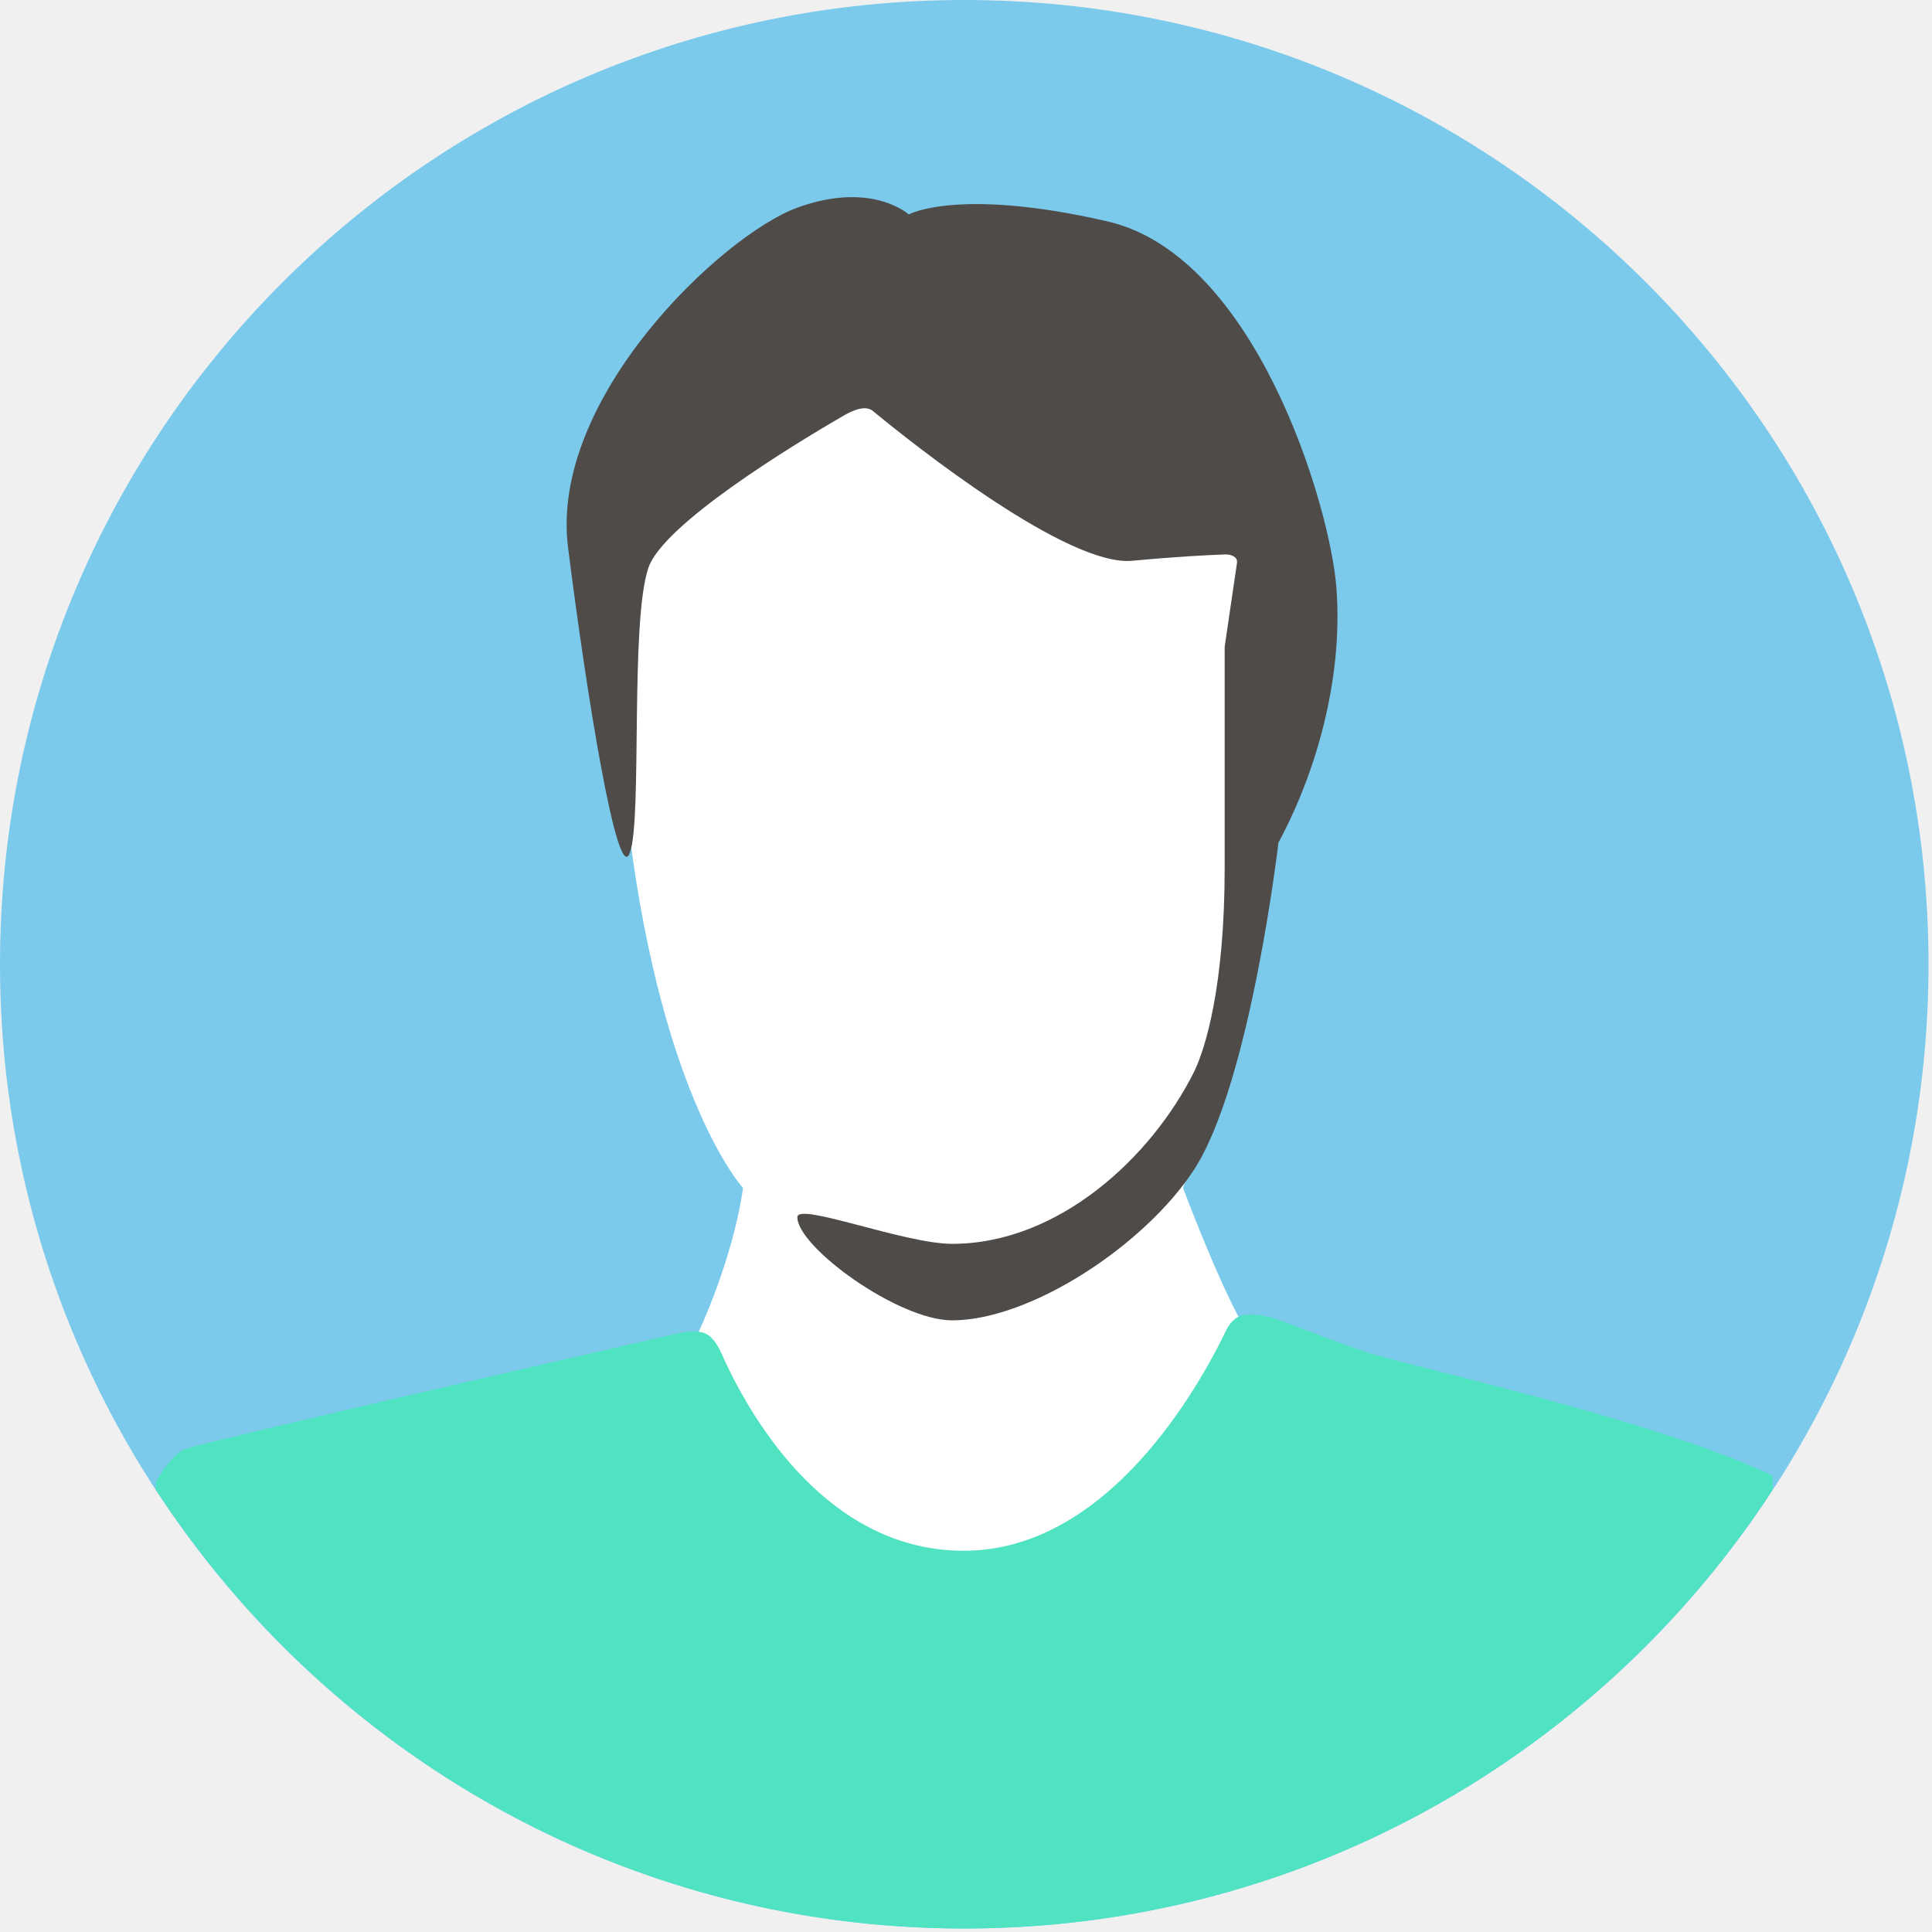
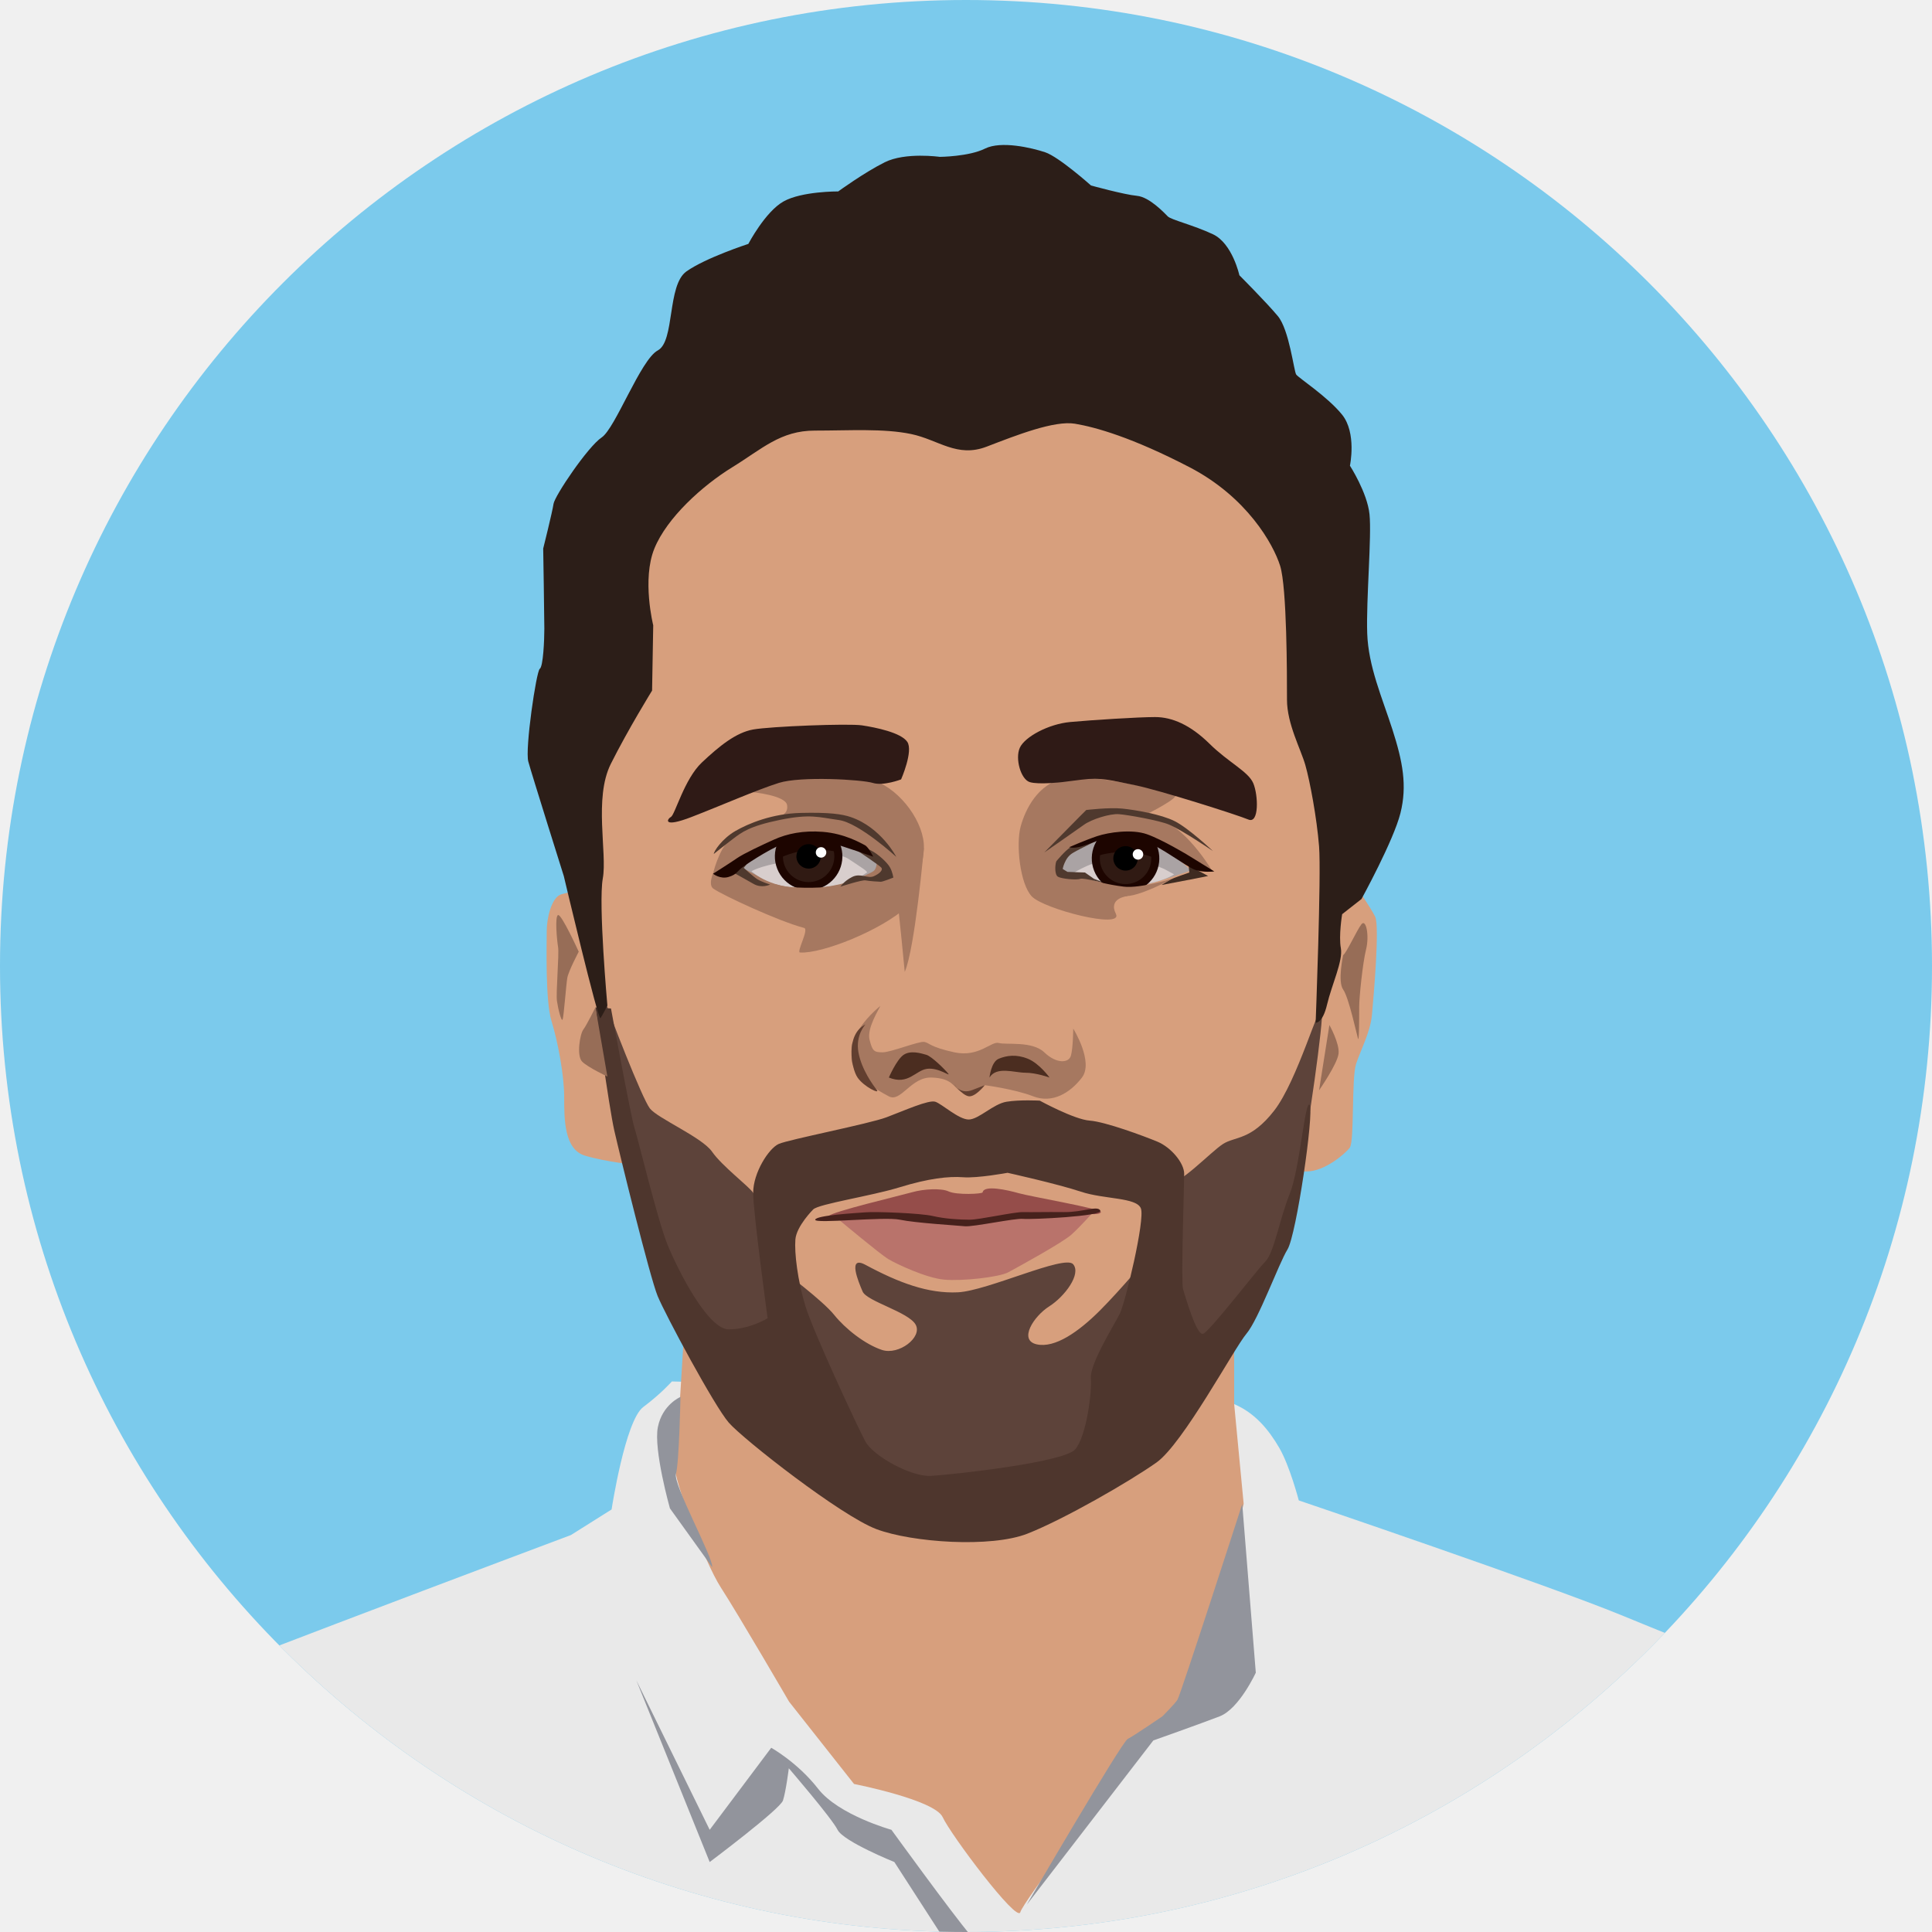
- <svg xmlns="http://www.w3.org/2000/svg" width="120" height="120" viewBox="0 0 120 120">
+ <svg xmlns="http://www.w3.org/2000/svg" xmlns:xlink="http://www.w3.org/1999/xlink" width="120" height="120" viewBox="0 0 120 120">
+   <defs>
+     <path id="daniel-a" d="M120,60 C120,93.137 93.137,120 60,120 C26.863,120 0,93.137 0,60 C0,26.863 26.863,0 60,0 C93.137,0 120,26.863 120,60" />
+   </defs>
  <g fill="none" fill-rule="evenodd">
-     <path fill="#7BCAEC" d="M119.784,59.892 C119.784,92.968 92.969,119.783 59.892,119.783 C26.815,119.783 0,92.968 0,59.892 C0,26.815 26.815,0 59.892,0 C92.969,0 119.784,26.815 119.784,59.892" />
-     <path fill="#FFFFFF" d="M41.546,85.132 C41.546,85.132 41.56,86.988 43.662,82.128 C45.765,77.268 46.148,73.783 46.148,73.783 C46.148,73.783 41.203,68.411 39.09,51.74 C36.978,35.069 40.227,28.18 40.227,28.18 L55.135,21.629 L80.034,33.626 L75.998,66.308 L73.48,73.783 C73.48,73.783 76.89,82.945 78.462,84.039 C80.034,85.132 81.261,95.206 81.261,95.206 C81.261,95.206 67.639,100.974 59.968,100.974 C52.297,100.974 41.546,85.132 41.546,85.132 Z" />
-     <path fill="#4E4B49" d="M40.275,35.26 C41.202,32.563 49.149,27.696 52.35,25.846 C52.955,25.486 53.79,25.119 54.259,25.561 C56.75,27.616 66.304,35.2 70.317,34.831 C73.107,34.571 75.027,34.474 76.124,34.436 C76.502,34.436 76.879,34.603 76.834,34.948 L76.067,40.171 L76.067,53.901 C76.067,61.226 74.877,65.115 74.169,66.564 C71.55,71.825 65.792,77.257 59.134,77.257 C56.181,77.257 49.525,74.652 49.525,75.6 C49.525,77.452 55.783,82.009 59.134,82.009 C64.034,82.009 71.139,77.306 74.169,72.643 C77.667,67.25 79.405,52.344 79.405,52.344 C82.07,47.368 83.395,41.569 83.007,36.518 C82.629,31.456 77.999,15.853 68.772,13.748 C59.524,11.618 56.444,13.319 56.444,13.319 C56.444,13.319 54.145,11.214 49.525,12.898 C44.895,14.579 34.125,24.704 35.28,33.98 C36.447,43.264 38.367,55.078 39.122,52.969 C39.9,50.856 39.122,38.62 40.275,35.26 Z" />
-     <path fill="#50E3C2" d="M59.892,119.784 C80.928,119.784 99.418,108.928 110.102,92.525 L110.102,91.66 C102.695,88.103 86.644,84.665 84.562,83.885 C83.132,83.388 80.823,82.504 79.085,81.855 C77.485,81.497 76.834,81.528 76.249,82.448 C74.433,86.258 68.772,96.32 59.857,96.32 C51.525,96.32 46.815,88.383 44.997,84.477 C44.222,82.63 43.73,82.448 41.66,82.922 C34.537,84.547 14.107,89.247 11.545,89.984 C11.008,90.133 10.38,90.892 9.682,92.017 L9.682,92.525 C20.365,108.928 38.855,119.784 59.892,119.784" />
+     <mask id="daniel-b" fill="#fff">
+       <use xlink:href="#daniel-a" />
+     </mask>
+     <use fill="#7BCAEC" xlink:href="#daniel-a" />
+     <path fill="#E9E9E9" d="M5.694,106.851 C6.389,106.238 35.46,95.345 35.46,95.345 L37.987,93.755 C37.987,93.755 38.83,88.236 39.953,87.394 C41.076,86.552 41.731,85.804 41.731,85.804 C41.731,85.804 75.356,86.653 76.656,87.211 C77.955,87.768 78.798,88.797 79.453,89.92 C80.108,91.042 80.67,93.194 80.67,93.194 C80.67,93.194 96.395,98.525 100.888,100.396 C105.381,102.267 110.146,103.913 113.361,106.514 C116.577,109.115 123.773,127.63 123.773,127.63 C123.773,127.63 79.523,139.413 60.69,139.413 C41.856,139.413 -7.753,132.068 -7.6,130.844 C-7.446,129.62 0.461,111.472 5.694,106.851" mask="url(#daniel-b)" />
+     <path fill="#D79F7D" d="M76.656,87.211 L76.656,83.179 L79.017,73.348 C79.017,73.348 80.099,72.758 81.181,72.758 C82.263,72.758 83.542,71.677 83.837,71.283 C84.132,70.89 83.935,66.957 84.231,66.073 C84.526,65.188 85.116,64.106 85.215,63.025 C85.313,61.943 85.706,57.519 85.411,56.929 C85.116,56.339 84.034,54.766 84.034,54.766 C84.034,54.766 84.427,36.283 81.574,32.449 C78.721,28.615 69.179,23.797 59.538,23.699 C49.897,23.601 41.141,28.811 39.764,30.581 C38.386,32.351 35.632,52.014 35.829,53.783 C36.025,55.553 35.435,55.356 34.845,55.553 C34.255,55.75 33.959,57.028 33.959,57.814 C33.959,58.601 33.861,62.14 34.255,63.418 C34.648,64.696 35.042,66.761 35.042,68.138 C35.042,69.514 35.042,71.382 36.321,71.775 C37.599,72.168 39.567,72.365 39.567,72.365 L42.518,82.294 C42.518,82.294 42.027,90.553 41.928,91.143 C41.83,91.733 43.699,96.944 44.781,98.615 C45.863,100.286 49.011,105.694 49.011,105.694 L53.045,110.806 C53.045,110.806 58.062,111.789 58.554,112.871 C59.046,113.952 63.178,119.458 63.374,118.769 C63.571,118.081 68.49,111.789 69.572,109.725 C70.655,107.66 74.78,105.928 74.682,104.945 C74.583,103.962 77.246,93.404 77.246,93.404 L76.656,87.211 Z" mask="url(#daniel-b)" />
+     <path fill="#5D433A" d="M53.755 78.561C55.847 79.687 57.659 80.355 59.493 80.268 61.326 80.181 66.13 77.911 66.654 78.522 67.178 79.133 66.13 80.53 65.169 81.141 64.208 81.752 63.248 83.235 64.383 83.497 65.519 83.759 67.003 82.712 68.313 81.403 69.623 80.093 71.37 77.999 71.37 77.999 71.37 77.999 69.798 88.297 68.75 89.519 67.702 90.741 61.065 92.923 61.065 92.923 61.065 92.923 54.078 92.487 52.331 90.829 50.584 89.17 48.663 78.959 48.663 78.959 48.663 78.959 51.109 80.792 51.807 81.664 52.506 82.537 53.728 83.497 54.777 83.846 55.824 84.195 57.309 83.061 56.872 82.275 56.436 81.49 53.84 80.83 53.578 80.219 53.316 79.608 52.62 77.95 53.755 78.561M72.655 73.397C73.138 73.741 75.208 71.535 75.967 71.052 76.726 70.57 77.692 70.845 79.141 68.983 80.59 67.122 81.97 62.157 82.108 62.709 82.246 63.26 81.166 70.783 80.89 71.611 80.614 72.438 79.555 77.396 78.589 79.051 77.623 80.706 75.001 83.878 74.518 83.809 74.035 83.74 72.655 82.223 72.793 80.154 72.931 78.085 72.655 73.397 72.655 73.397M37.466 61.812C37.811 62.916 39.881 68.225 40.364 68.846 40.847 69.466 43.607 70.639 44.228 71.535 44.849 72.431 46.505 73.673 46.78 74.086 47.057 74.5 49.61 81.464 48.713 82.568 47.816 83.671 43.883 82.912 43.883 82.912 43.883 82.912 40.847 77.948 40.157 75.948 39.467 73.948 37.466 61.812 37.466 61.812" mask="url(#daniel-b)" />
+     <path fill="#B9736B" d="M52.166,75.809 C52.166,75.809 54.667,77.9 55.177,78.206 C55.688,78.512 57.525,79.379 58.648,79.481 C59.771,79.583 62.068,79.328 62.629,79.022 C63.191,78.716 65.998,77.186 66.559,76.675 C67.121,76.165 67.988,75.197 67.988,75.197 C67.988,75.197 60.741,74.738 59.159,74.992 C57.576,75.247 53.085,75.401 52.166,75.809" mask="url(#daniel-b)" />
+     <path fill="#954D4A" d="M68.381,75.286 C68.471,75.091 63.992,74.317 63.278,74.113 C62.563,73.909 61.106,73.584 61.032,74.062 C61.018,74.155 59.432,74.242 58.91,73.998 C58.471,73.793 57.378,73.845 56.664,74.049 C55.949,74.253 51.666,75.262 51.475,75.531 C51.255,75.84 52.305,75.626 52.253,75.643 L54.575,75.493 C54.575,75.493 58.301,75.901 59.016,75.952 C59.272,75.97 60.879,75.881 60.949,75.875 C61.663,75.825 65.179,75.493 65.179,75.493 L67.661,75.402 C67.621,75.389 68.292,75.481 68.381,75.286" mask="url(#daniel-b)" />
+     <path fill="#A67860" d="M54.678 62.479C54.608 62.674 53.829 63.866 54.01 64.581 54.19 65.296 54.293 65.357 54.813 65.362 55.333 65.366 57.09 64.651 57.415 64.716 57.74 64.781 57.758 65.032 59.278 65.362 60.797 65.691 61.578 64.651 62.034 64.781 62.489 64.911 64.113 64.642 64.862 65.362 65.611 66.081 66.377 66.041 66.515 65.574 66.652 65.106 66.66 63.886 66.66 63.886 66.66 63.886 67.947 65.954 67.202 66.928 66.457 67.902 65.351 68.55 64.18 68.096 63.009 67.642 61.168 67.403 61.168 67.403 61.168 67.403 60.142 68.087 59.667 67.794 59.192 67.5 59.164 66.977 57.87 66.928 56.577 66.878 55.959 68.497 55.208 68.096 54.458 67.694 52.888 66.824 52.888 65.705 52.888 64.586 52.85 65.077 53.216 64.222 53.582 63.367 54.678 62.479 54.678 62.479M54.317 48.487C52.645 47.877 49.045 48.275 48.639 48.356 48.232 48.437 46.678 49.196 46.678 49.196 46.678 49.196 48.793 49.388 48.888 50.008 48.984 50.628 48.343 50.714 48.343 50.714 48.343 50.714 46.676 51.13 45.681 51.794 44.794 52.385 44.383 53.884 44.303 54.206 44.143 54.613 44.068 55.024 44.308 55.195 44.855 55.586 48.372 57.226 49.944 57.635 50.271 57.721 49.436 59.174 49.695 59.161 51.042 59.252 54.758 57.776 56.326 56.324 56.326 56.324 57.344 54.184 57.385 52.661 57.425 51.138 55.989 49.095 54.317 48.487M70.394 50.453C70.443 50.059 71.115 50.624 71.115 50.624 71.115 50.624 73.524 49.456 72.932 49.307 72.34 49.16 67.72 47.995 66.094 48.339 64.466 48.684 63.689 50.256 63.394 51.34 63.098 52.423 63.344 54.887 64.084 55.675 64.823 56.463 69.802 57.744 69.309 56.759 68.816 55.773 70.024 55.66 70.024 55.66 70.024 55.66 68.274 51.832 69.211 51.98 70.148 52.128 70.345 50.847 70.394 50.453z" mask="url(#daniel-b)" />
+     <path fill="#AAA3A4" d="M66.24 53.344C66.093 53.223 67.187 52.574 68.109 52.222 69.031 51.87 70.206 51.71 71.675 52.428 73.144 53.145 73.956 54.072 73.956 54.072 73.956 54.072 71.638 54.898 70.83 55.017 70.023 55.137 68.543 54.765 67.746 54.499 66.949 54.234 65.847 54.157 65.847 54.157L66.24 53.344zM45.939 53.834C46.122 53.687 47.004 52.513 48.215 52.293 49.427 52.073 50.749 51.926 51.961 52.183 53.173 52.44 54.458 53.54 54.458 53.54 54.458 53.54 54.458 53.944 54.274 54.091 54.091 54.238 53.356 54.531 53.356 54.531 53.356 54.531 51.888 55.082 50.492 55.155 49.097 55.229 47.738 54.788 47.297 54.531 46.857 54.274 45.939 53.834 45.939 53.834" mask="url(#daniel-b)" />
+     <path fill="#D8CECD" d="M46.678 54.112C46.678 54.112 47.513 53.612 49.519 53.471 51.525 53.329 52.014 52.889 52.748 53.378 53.483 53.867 53.972 54.161 53.826 54.21 53.679 54.259 53.082 54.975 50.492 55.155 47.902 55.335 46.678 54.112 46.678 54.112M66.66 54.235C66.66 54.235 68.031 53.328 69.451 53.328 70.87 53.328 72.29 53.963 72.29 53.963L72.927 54.306C72.927 54.306 72.106 54.894 70.313 54.992 68.52 55.089 66.66 54.235 66.66 54.235" mask="url(#daniel-b)" />
+     <path fill="#4F392E" d="M52.029 52.048C52.029 52.048 53.671 52.609 54.103 52.825 54.535 53.041 55.097 53.559 55.27 53.861 55.443 54.164 55.486 54.509 55.486 54.509 55.486 54.509 54.838 54.768 54.708 54.768 54.578 54.768 53.973 54.725 53.757 54.682 53.541 54.639 52.202 55.071 52.202 55.071 52.202 55.071 52.418 54.725 52.936 54.466 53.455 54.207 53.887 54.595 54.276 54.423 54.665 54.25 54.838 54.034 54.751 53.904 54.665 53.775 53.368 52.911 53.368 52.911L52.029 52.048zM46.8 53.17L46.195 53.904C46.195 53.904 46.756 54.423 47.015 54.595 47.275 54.768 47.836 54.941 47.836 54.941 47.836 54.941 47.318 55.2 46.8 54.898 46.281 54.595 45.33 54.077 45.33 54.077L46.8 53.17zM66.473 52.64C66.776 52.465 68.68 51.853 68.68 51.853L68.447 52.066C68.447 52.066 67.151 52.672 66.633 52.978 66.114 53.284 66.007 53.974 66.007 53.974L66.301 54.154 67.39 54.193 67.951 54.587 68.859 54.922C68.859 54.922 67.303 54.499 67.087 54.587 66.871 54.674 65.926 54.586 65.71 54.455 65.494 54.324 65.525 53.712 65.611 53.494 65.611 53.494 66.17 52.815 66.473 52.64z" mask="url(#daniel-b)" />
+     <path fill="#3E2B21" d="M72.704,54.624 C72.877,54.538 73.871,54.192 73.871,54.192 L73.828,53.76 L75.038,54.408 C75.038,54.408 74.649,54.495 73.957,54.624 C73.266,54.754 72.142,54.97 72.142,54.97 L72.704,54.624 Z" mask="url(#daniel-b)" />
+     <path fill="#301A13" d="M51.943,52.514 C52.318,53.462 51.852,54.534 50.904,54.908 C49.955,55.283 48.882,54.818 48.508,53.87 C48.133,52.922 48.598,51.85 49.547,51.475 C50.496,51.101 51.569,51.566 51.943,52.514" mask="url(#daniel-b)" />
+     <path stroke="#1D0500" stroke-width=".5" d="M51.943,52.514 C52.318,53.462 51.852,54.534 50.904,54.908 C49.955,55.283 48.882,54.818 48.508,53.87 C48.133,52.922 48.598,51.85 49.547,51.475 C50.496,51.101 51.569,51.566 51.943,52.514 Z" mask="url(#daniel-b)" />
+     <path fill="#1D0500" d="M52.108,52.938 C52.108,52.938 51.214,52.698 50.238,52.79 C49.336,52.875 48.334,53.279 48.356,53.375 C48.235,52.34 48.977,51.403 50.013,51.282 C51.049,51.161 51.987,51.903 52.108,52.938" mask="url(#daniel-b)" />
+     <path fill="#000" d="M50.932,52.913 C51.086,53.303 50.895,53.744 50.504,53.898 C50.114,54.052 49.673,53.861 49.519,53.471 C49.364,53.081 49.556,52.64 49.946,52.485 C50.336,52.332 50.778,52.523 50.932,52.913" mask="url(#daniel-b)" />
+     <path fill="#FEFEFE" d="M51.323,52.935 C51.328,53.115 51.186,53.266 51.006,53.27 C50.826,53.275 50.675,53.133 50.671,52.953 C50.666,52.773 50.808,52.624 50.988,52.618 C51.168,52.614 51.318,52.755 51.323,52.935" mask="url(#daniel-b)" />
+     <path fill="#301A13" d="M71.628,52.638 C72.003,53.586 71.537,54.658 70.589,55.032 C69.64,55.407 68.567,54.942 68.192,53.994 C67.818,53.045 68.283,51.973 69.232,51.599 C70.181,51.225 71.253,51.689 71.628,52.638" mask="url(#daniel-b)" />
+     <path stroke="#1D0500" stroke-width=".5" d="M71.628,52.638 C72.003,53.586 71.537,54.658 70.589,55.032 C69.64,55.407 68.567,54.942 68.192,53.994 C67.818,53.045 68.283,51.973 69.232,51.599 C70.181,51.225 71.253,51.689 71.628,52.638 Z" mask="url(#daniel-b)" />
+     <path fill="#1D0500" d="M71.845,53.334 C71.845,53.334 70.994,52.97 70.014,52.923 C69.109,52.88 68.06,53.139 68.068,53.237 C68.095,52.195 68.962,51.372 70.005,51.399 C71.048,51.426 71.871,52.292 71.845,53.334" mask="url(#daniel-b)" />
+     <path fill="#000" d="M70.617,53.037 C70.771,53.427 70.58,53.868 70.189,54.022 C69.799,54.176 69.358,53.985 69.204,53.594 C69.049,53.204 69.241,52.764 69.631,52.609 C70.021,52.455 70.463,52.647 70.617,53.037" mask="url(#daniel-b)" />
+     <path fill="#FEFEFE" d="M71.008,53.059 C71.013,53.239 70.871,53.389 70.69,53.394 C70.51,53.399 70.36,53.257 70.355,53.077 C70.351,52.897 70.493,52.747 70.673,52.742 C70.853,52.738 71.003,52.879 71.008,53.059" mask="url(#daniel-b)" />
+     <path fill="#4F392E" d="M44.336,53.041 C44.336,52.868 44.855,52.091 45.676,51.615 C46.497,51.141 47.966,50.535 49.738,50.492 C51.51,50.449 52.301,50.564 52.85,50.752 C54.735,51.399 55.669,53.221 55.669,53.221 C55.669,53.221 53.361,51.108 52.108,50.935 C50.854,50.763 50.343,50.536 48.442,50.925 C46.54,51.313 46.065,51.702 45.546,52.091 C45.028,52.479 44.336,53.041 44.336,53.041" mask="url(#daniel-b)" />
+     <path fill="#A67860" d="M70.363,51.82 C69.886,51.773 67.86,52.192 67.86,52.192 C67.86,52.192 68.5,50.483 69.241,50.101 C69.981,49.718 71.469,50.625 72.122,50.895 C73.87,51.618 75.336,54.163 75.336,54.163 C75.336,54.163 70.841,51.867 70.363,51.82 Z" mask="url(#daniel-b)" />
+     <path fill="#4F392E" d="M64.862,52.948 L66.515,51.272 L67.12,50.659 L67.471,50.31 C67.471,50.31 68.897,50.138 69.718,50.224 C70.539,50.31 72.095,50.57 72.959,51.002 C73.823,51.433 75.336,52.859 75.336,52.859 C75.336,52.859 73.434,51.563 72.614,51.217 C71.995,50.958 70.064,50.613 69.502,50.57 C68.94,50.526 67.797,50.886 67.322,51.231 C66.846,51.577 64.862,52.948 64.862,52.948" mask="url(#daniel-b)" />
+     <path fill="#1D0500" d="M66.4,52.624 C66.4,52.624 67.415,52.178 68.146,51.934 C68.877,51.691 70.298,51.488 71.232,51.813 C72.165,52.137 73.79,53.111 73.911,53.192 C74.033,53.273 75.423,54.126 75.423,54.126 C75.423,54.126 74.722,54.217 74.195,54.014 C73.667,53.811 72.003,52.543 71.272,52.34 C70.541,52.137 69.039,51.894 68.268,52.178 C67.496,52.462 66.928,52.746 66.4,52.624" mask="url(#daniel-b)" />
+     <path fill="#A67860" d="M68.068 54.727C68.068 54.727 68.75 54.941 69.793 55.071 70.837 55.2 72.865 54.557 72.865 54.557 72.865 54.557 70.675 55.766 69.793 55.653 68.911 55.54 68.068 54.727 68.068 54.727M50.378 51.79C51.333 51.959 52.436 52.322 52.436 52.322 52.436 52.322 51.683 50.949 50.554 50.873 49.425 50.796 47.615 51.79 48.186 52.322" mask="url(#daniel-b)" />
+     <path fill="#1D0500" d="M44.288,54.27 C44.288,54.27 45.371,53.587 45.777,53.303 C46.183,53.019 47.415,52.445 48.062,52.154 C48.892,51.779 49.893,51.571 51.111,51.668 C52.472,51.777 53.468,52.368 53.711,52.49 C53.955,52.612 54.233,53.209 54.233,53.209 C54.233,53.209 52.366,52.559 51.635,52.356 C50.904,52.154 49.686,52.113 48.914,52.316 C48.143,52.519 46.624,53.498 46.177,53.822 C45.731,54.147 45.788,54.304 45.26,54.467 C44.732,54.629 44.288,54.27 44.288,54.27" mask="url(#daniel-b)" />
+     <path fill="#2F1A16" d="M65.976 48.578C65.976 48.578 64.514 48.749 63.96 48.578 63.405 48.407 63.037 47.117 63.344 46.442 63.651 45.766 65.126 44.968 66.478 44.845 67.83 44.722 70.682 44.538 71.744 44.538 72.807 44.538 73.941 45.029 75.126 46.196 76.31 47.363 77.539 47.919 77.846 48.654 78.153 49.389 78.215 51.188 77.539 50.903 76.863 50.617 72 49.07 70.482 48.767 68.963 48.464 68.403 48.271 67.19 48.425L65.976 48.578zM55.969 48.409C55.969 48.409 56.738 46.656 56.354 46.079 55.969 45.502 54.389 45.182 53.544 45.054 52.699 44.926 47.85 45.118 46.78 45.31 45.71 45.502 44.684 46.335 43.594 47.36 42.504 48.386 41.927 50.604 41.671 50.744 41.414 50.885 41.158 51.437 42.953 50.744 44.749 50.052 46.992 49.064 48.371 48.629 49.75 48.194 53.548 48.423 54.213 48.629 54.879 48.834 55.969 48.409 55.969 48.409" mask="url(#daniel-b)" />
+     <path fill="#4B2D20" d="M55.208 66.928C55.208 66.928 55.693 65.806 56.129 65.515 56.565 65.225 57.195 65.418 57.534 65.515 57.873 65.612 58.697 66.435 58.891 66.677 59.084 66.919 58.309 66.29 57.582 66.387 56.856 66.483 56.42 67.42 55.208 66.928M61.459 66.928C61.459 66.928 61.555 65.951 62.04 65.757 62.525 65.563 63.106 65.467 63.833 65.757 64.56 66.048 65.189 66.928 65.189 66.928 65.189 66.928 64.366 66.629 63.687 66.629 63.009 66.629 61.895 66.209 61.459 66.928" mask="url(#daniel-b)" />
+     <path fill="#623F30" d="M53.757 63.627C53.757 63.627 53.125 64.288 53.319 65.362 53.512 66.435 54.233 67.408 54.458 67.694 54.69 67.989 53.663 67.509 53.264 66.928 52.865 66.346 52.5 64.256 53.757 63.627M59.278 67.355C59.278 67.355 59.617 68.002 60.393 67.703L61.168 67.403C61.168 67.403 60.554 68.184 60.142 68.087 59.73 67.99 59.278 67.355 59.278 67.355" mask="url(#daniel-b)" />
+     <path fill="#46211C" d="M50.635,75.758 C50.684,75.486 53.103,75.35 53.757,75.299 C54.412,75.247 57.168,75.35 57.934,75.528 C58.699,75.706 59.603,75.758 60.223,75.758 C60.843,75.758 62.986,75.272 63.548,75.285 C64.109,75.299 64.913,75.272 66.093,75.285 C67.273,75.299 68.185,74.851 68.345,75.196 C68.506,75.542 64.058,75.758 63.548,75.706 C63.037,75.655 60.434,76.217 59.924,76.165 C59.414,76.114 56.862,75.962 55.892,75.758 C54.923,75.553 50.587,76.029 50.635,75.758" mask="url(#daniel-b)" />
+     <path fill="#4E362D" d="M69.55,81.602 C69.205,82.292 67.688,84.705 67.756,85.601 C67.826,86.498 67.48,89.187 66.79,90.015 C66.101,90.842 59.062,91.601 57.82,91.67 C56.579,91.739 54.232,90.428 53.75,89.532 C53.266,88.636 50.507,82.706 50.024,81.119 C49.541,79.534 49.334,77.81 49.403,76.982 C49.472,76.155 50.507,75.121 50.507,75.121 C50.852,74.776 54.095,74.293 55.889,73.741 C57.682,73.19 58.925,73.052 59.822,73.121 C60.719,73.19 62.582,72.845 62.582,72.845 C62.582,72.845 65.686,73.534 67.135,74.017 C68.584,74.5 70.585,74.362 70.861,75.052 C71.137,75.741 69.895,80.913 69.55,81.602 M81.349,68.639 C81.073,68.156 80.728,72.638 80.107,74.155 C79.486,75.672 79.141,77.81 78.589,78.361 C78.037,78.913 75.139,82.706 74.725,82.843 C74.311,82.981 73.621,80.499 73.483,80.085 C73.345,79.672 73.552,73.603 73.552,72.914 C73.552,72.224 72.724,71.259 71.896,70.914 C71.069,70.569 68.653,69.673 67.688,69.604 C66.722,69.535 64.582,68.363 64.582,68.363 C64.582,68.363 63.34,68.294 62.512,68.432 C61.685,68.57 60.787,69.535 60.166,69.535 C59.546,69.535 58.51,68.57 58.096,68.432 C57.682,68.294 56.165,68.983 55.061,69.397 C53.957,69.811 48.989,70.776 48.368,71.052 C47.747,71.328 46.781,72.845 46.781,74.086 C46.781,75.328 47.678,81.878 47.678,81.878 C47.678,81.878 46.574,82.568 45.263,82.568 C43.952,82.568 42.089,78.844 41.468,77.327 C40.847,75.81 39.605,70.638 39.398,70.018 C39.191,69.397 37.949,62.64 37.949,62.64 L36.983,62.571 C36.983,62.571 37.811,68.708 38.156,70.225 C38.501,71.742 40.364,79.327 40.847,80.499 C41.33,81.671 44.366,87.326 45.263,88.36 C46.16,89.394 52.232,94.152 54.44,94.979 C56.648,95.807 61.547,96.152 63.824,95.255 C66.101,94.359 70.171,92.014 71.827,90.842 C73.483,89.67 76.657,83.74 77.416,82.843 C78.175,81.947 79.417,78.499 79.969,77.603 C80.521,76.707 81.625,69.122 81.349,68.639" mask="url(#daniel-b)" />
+     <path fill="#976D57" d="M35.946 59.113C35.946 59.113 34.878 56.765 34.664 56.836 34.451 56.907 34.593 58.401 34.664 58.828 34.736 59.255 34.522 61.673 34.593 62.171 34.664 62.67 34.878 63.523 34.949 63.31 35.02 63.096 35.163 61.175 35.234 60.749 35.305 60.322 35.946 59.113 35.946 59.113M36.983 62.571L37.726 66.866C37.726 66.866 36.515 66.297 36.159 65.941 35.803 65.586 36.017 64.234 36.23 63.95 36.444 63.665 36.983 62.571 36.983 62.571M83.425 59.326C83.638 59.184 84.279 57.761 84.564 57.405 84.849 57.05 85.062 58.116 84.849 58.97 84.635 59.824 84.422 61.958 84.422 62.527 84.422 63.096 84.422 64.732 84.35 64.519 84.279 64.305 83.781 61.958 83.425 61.46 83.069 60.962 83.425 59.326 83.425 59.326M82.571 63.665C82.571 63.665 83.212 64.804 83.14 65.444 83.069 66.084 81.93 67.72 81.93 67.72L82.571 63.665z" mask="url(#daniel-b)" />
+     <path fill="#2C1E18" d="M37.726,62.456 C37.726,62.456 37.156,56.125 37.441,54.56 C37.726,52.995 36.871,49.58 37.939,47.446 C39.007,45.312 40.502,42.893 40.502,42.893 L40.573,38.838 C40.573,38.838 39.861,35.993 40.644,34.072 C41.427,32.151 43.634,30.159 45.484,29.021 C47.335,27.883 48.474,26.745 50.61,26.745 C52.745,26.745 54.881,26.602 56.589,26.958 C58.297,27.314 59.436,28.452 61.287,27.741 C63.138,27.029 65.487,26.105 66.768,26.318 C68.05,26.532 70.327,27.172 73.886,29.021 C77.446,30.871 79.083,33.788 79.51,35.139 C79.937,36.49 79.937,41.968 79.937,43.462 C79.937,44.956 80.791,46.521 81.076,47.517 C81.361,48.513 81.788,50.789 81.93,52.568 C82.072,54.346 81.717,63.523 81.717,63.523 C81.717,63.523 82.144,63.594 82.429,62.385 C82.713,61.175 83.425,59.681 83.283,58.899 C83.14,58.117 83.363,56.782 83.363,56.782 L84.564,55.84 C84.564,55.84 86.557,52.212 86.984,50.505 C87.411,48.798 87.127,47.304 86.486,45.312 C85.845,43.32 84.991,41.399 84.92,39.336 C84.849,37.273 85.205,33.289 85.062,31.938 C84.92,30.587 83.847,28.925 83.847,28.925 C83.847,28.925 84.279,26.887 83.354,25.749 C82.429,24.611 80.649,23.472 80.507,23.259 C80.364,23.046 80.08,20.485 79.368,19.631 C78.656,18.777 76.98,17.097 76.98,17.097 C76.98,17.097 76.548,15.119 75.338,14.55 C74.128,13.981 72.748,13.655 72.534,13.442 C72.32,13.228 71.395,12.233 70.612,12.162 C69.829,12.091 67.765,11.521 67.765,11.521 C67.765,11.521 65.772,9.743 64.918,9.458 C64.063,9.174 62.177,8.733 61.18,9.23 C60.184,9.729 58.369,9.743 58.369,9.743 C58.369,9.743 56.232,9.439 54.951,10.08 C53.67,10.72 52.063,11.89 52.063,11.89 C52.063,11.89 49.804,11.873 48.665,12.513 C47.526,13.153 46.481,15.149 46.481,15.149 C46.481,15.149 43.847,16.003 42.637,16.857 C41.427,17.71 41.925,21.196 40.857,21.765 C39.79,22.334 38.224,26.602 37.369,27.172 C36.515,27.741 34.451,30.8 34.38,31.298 C34.309,31.796 33.739,34.072 33.739,34.072 C33.739,34.072 33.81,38.34 33.81,39.052 C33.81,39.763 33.739,41.399 33.526,41.542 C33.312,41.684 32.6,46.521 32.814,47.304 C33.027,48.086 35.02,54.418 35.02,54.418 C35.02,54.418 37.156,63.452 37.298,63.238 C37.441,63.025 37.726,62.456 37.726,62.456" mask="url(#daniel-b)" />
+     <path fill="#92949C" d="M39.526 104.372L44.08 115.654C44.08 115.654 48.449 112.378 48.631 111.833 48.813 111.286 48.995 109.831 48.995 109.831 48.995 109.831 51.659 112.924 52.023 113.652 52.388 114.38 55.55 115.654 55.55 115.654L59.192 121.295 58.281 135.307C58.281 135.307 59.92 134.579 59.738 133.487 59.556 132.395 61.377 121.477 60.284 120.203 59.192 118.929 55.368 113.652 55.368 113.652 55.368 113.652 52.09 112.742 50.816 111.105 49.541 109.467 47.902 108.557 47.902 108.557L44.08 113.652 39.526 104.372zM44.232 97.336C44.325 96.775 41.788 92.184 41.985 91.537 42.182 90.889 42.266 86.766 42.266 86.766 42.266 86.766 41.143 87.234 40.862 88.637 40.581 90.04 41.611 93.688 41.611 93.688L44.232 97.336zM63.772 118.307C63.772 118.307 69.67 108.196 70.044 108.009 70.418 107.822 72.197 106.606 72.197 106.606 72.197 106.606 72.946 105.858 73.133 105.577 73.32 105.297 77.158 93.417 77.158 93.417L78 103.893C78 103.893 76.971 106.138 75.754 106.606 74.537 107.074 71.635 108.103 71.635 108.103L63.772 118.307z" mask="url(#daniel-b)" />
+     <path fill="#A67860" d="M56.195 60.365C56.832 58.909 57.385 52.661 57.385 52.661 57.385 52.661 55.649 55.452 55.74 55.998 55.831 56.544 56.195 60.365 56.195 60.365M48.327 54.961C49.12 55.199 50.901 55.167 51.579 55.064 52.257 54.961 51.889 55.824 51.889 55.824 51.889 55.824 49.921 55.797 48.979 55.797 48.038 55.797 47.533 54.722 48.327 54.961z" mask="url(#daniel-b)" />
  </g>
</svg>
